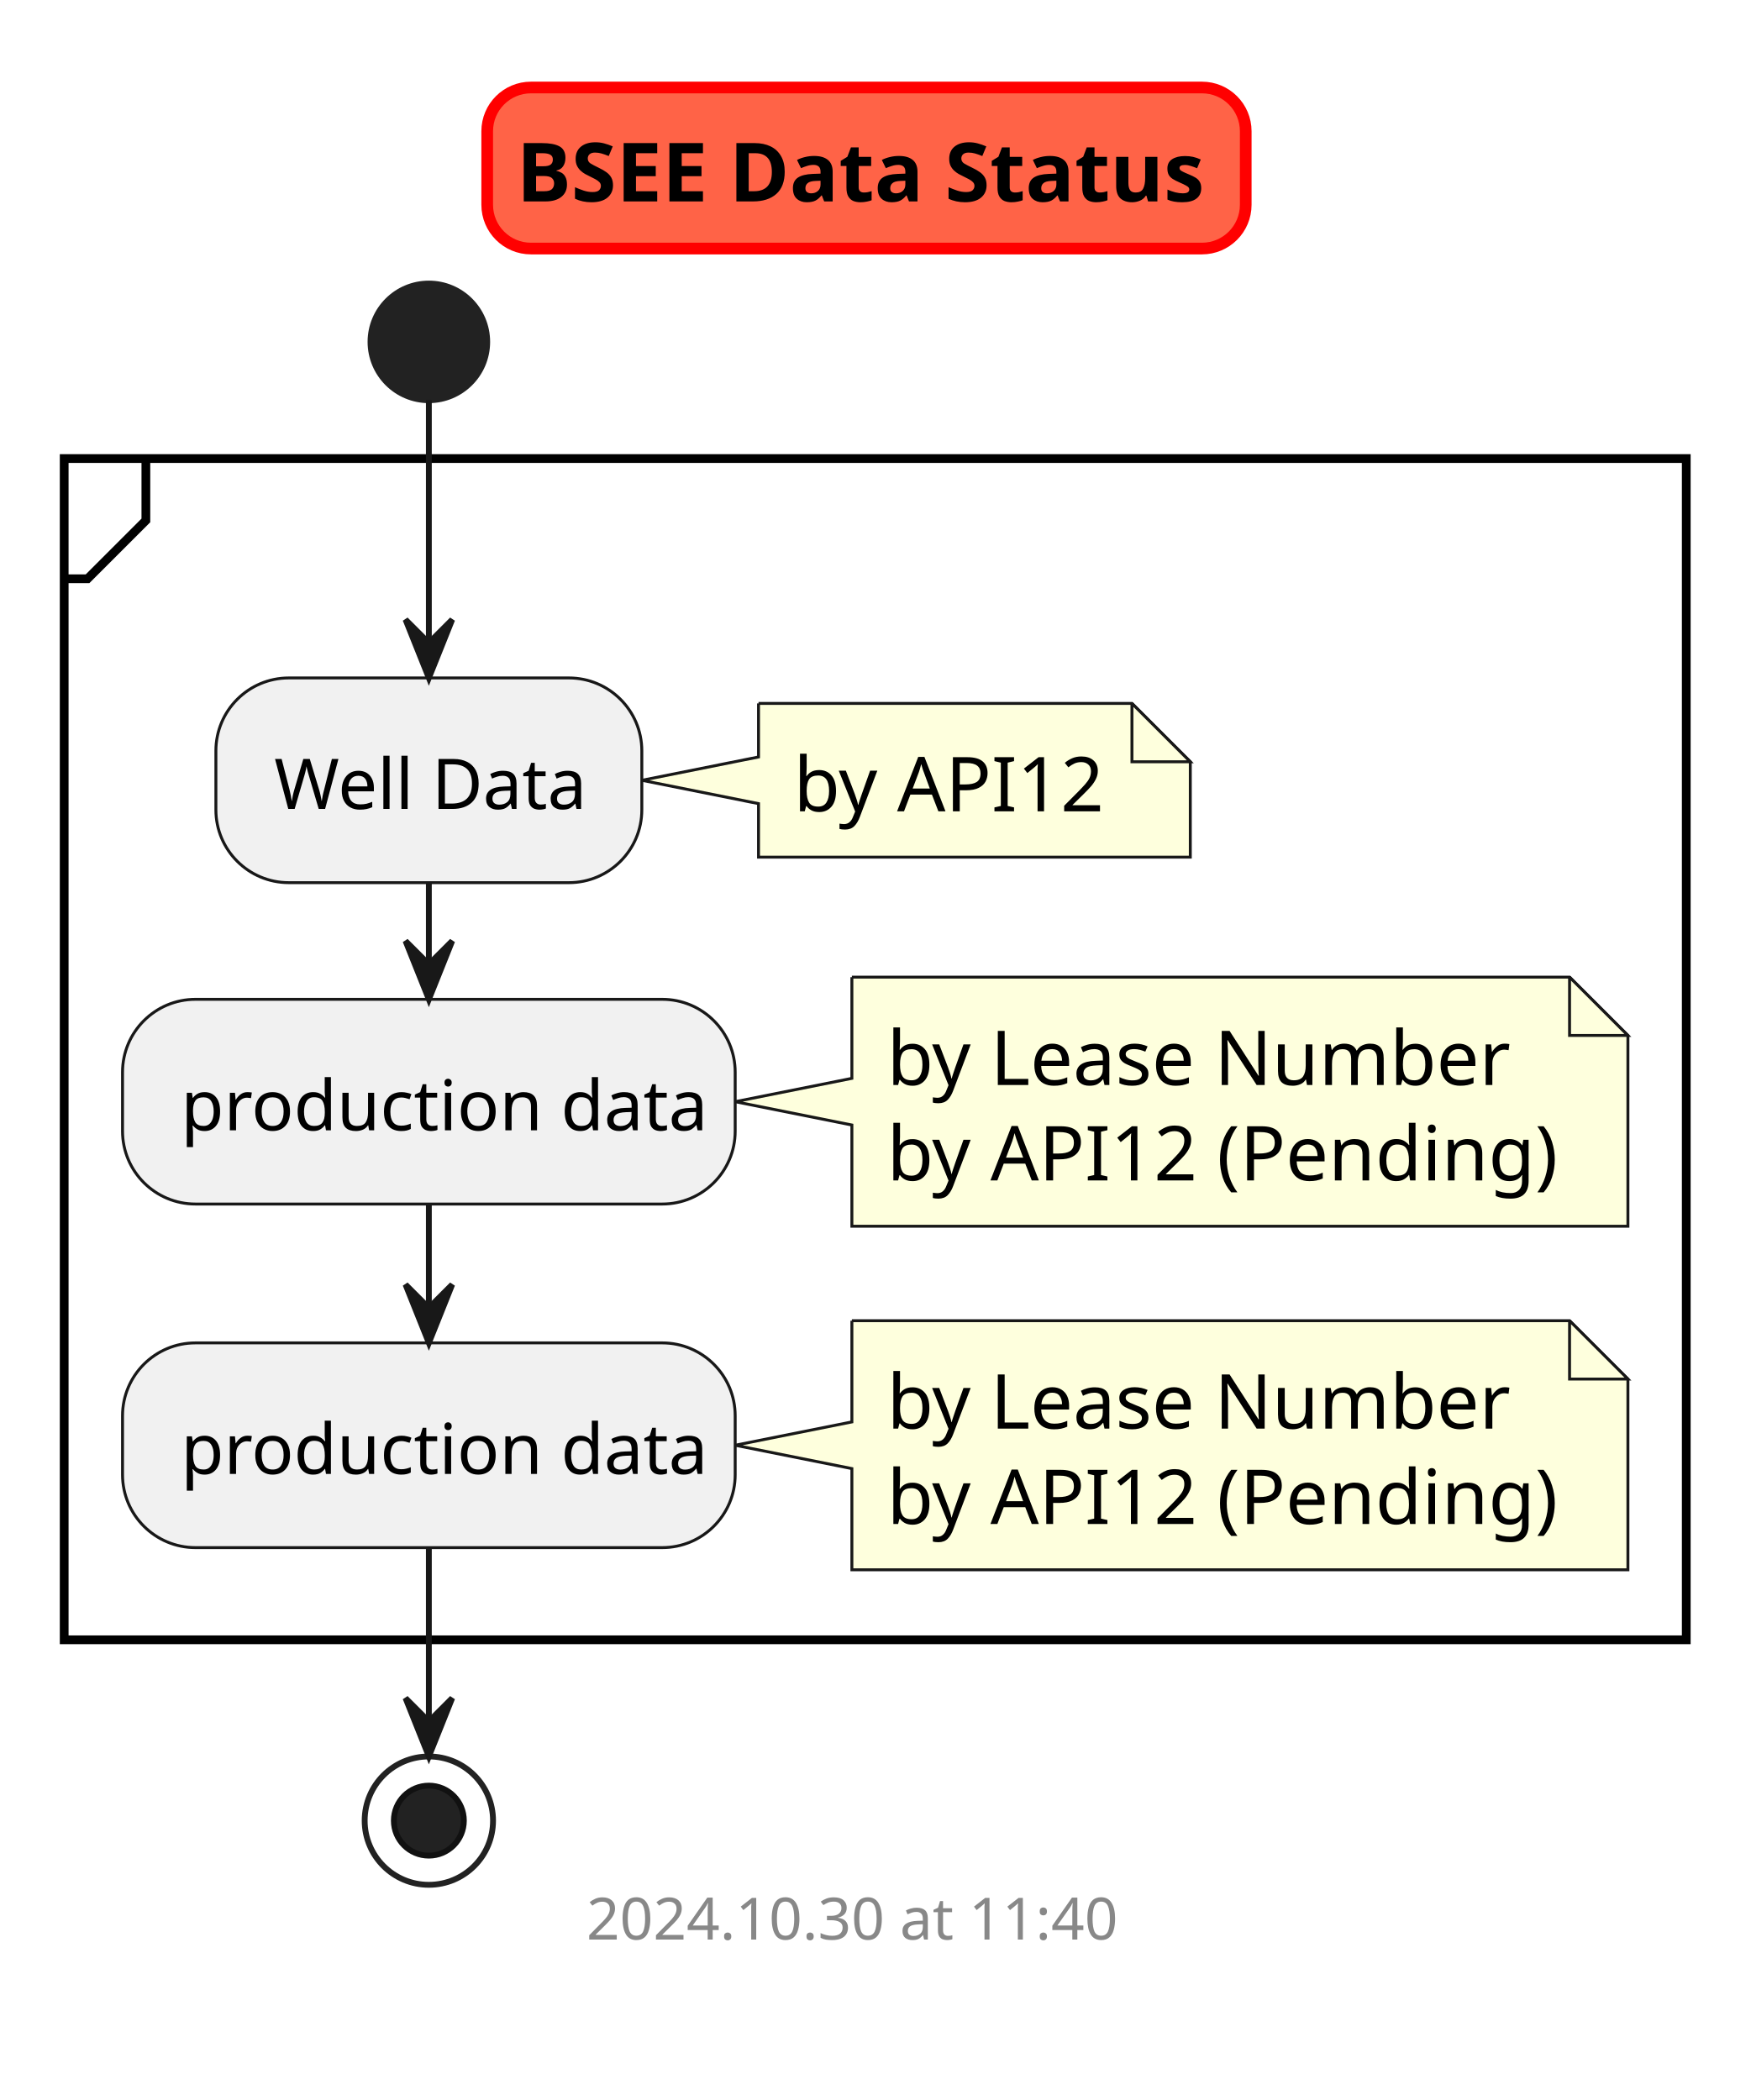
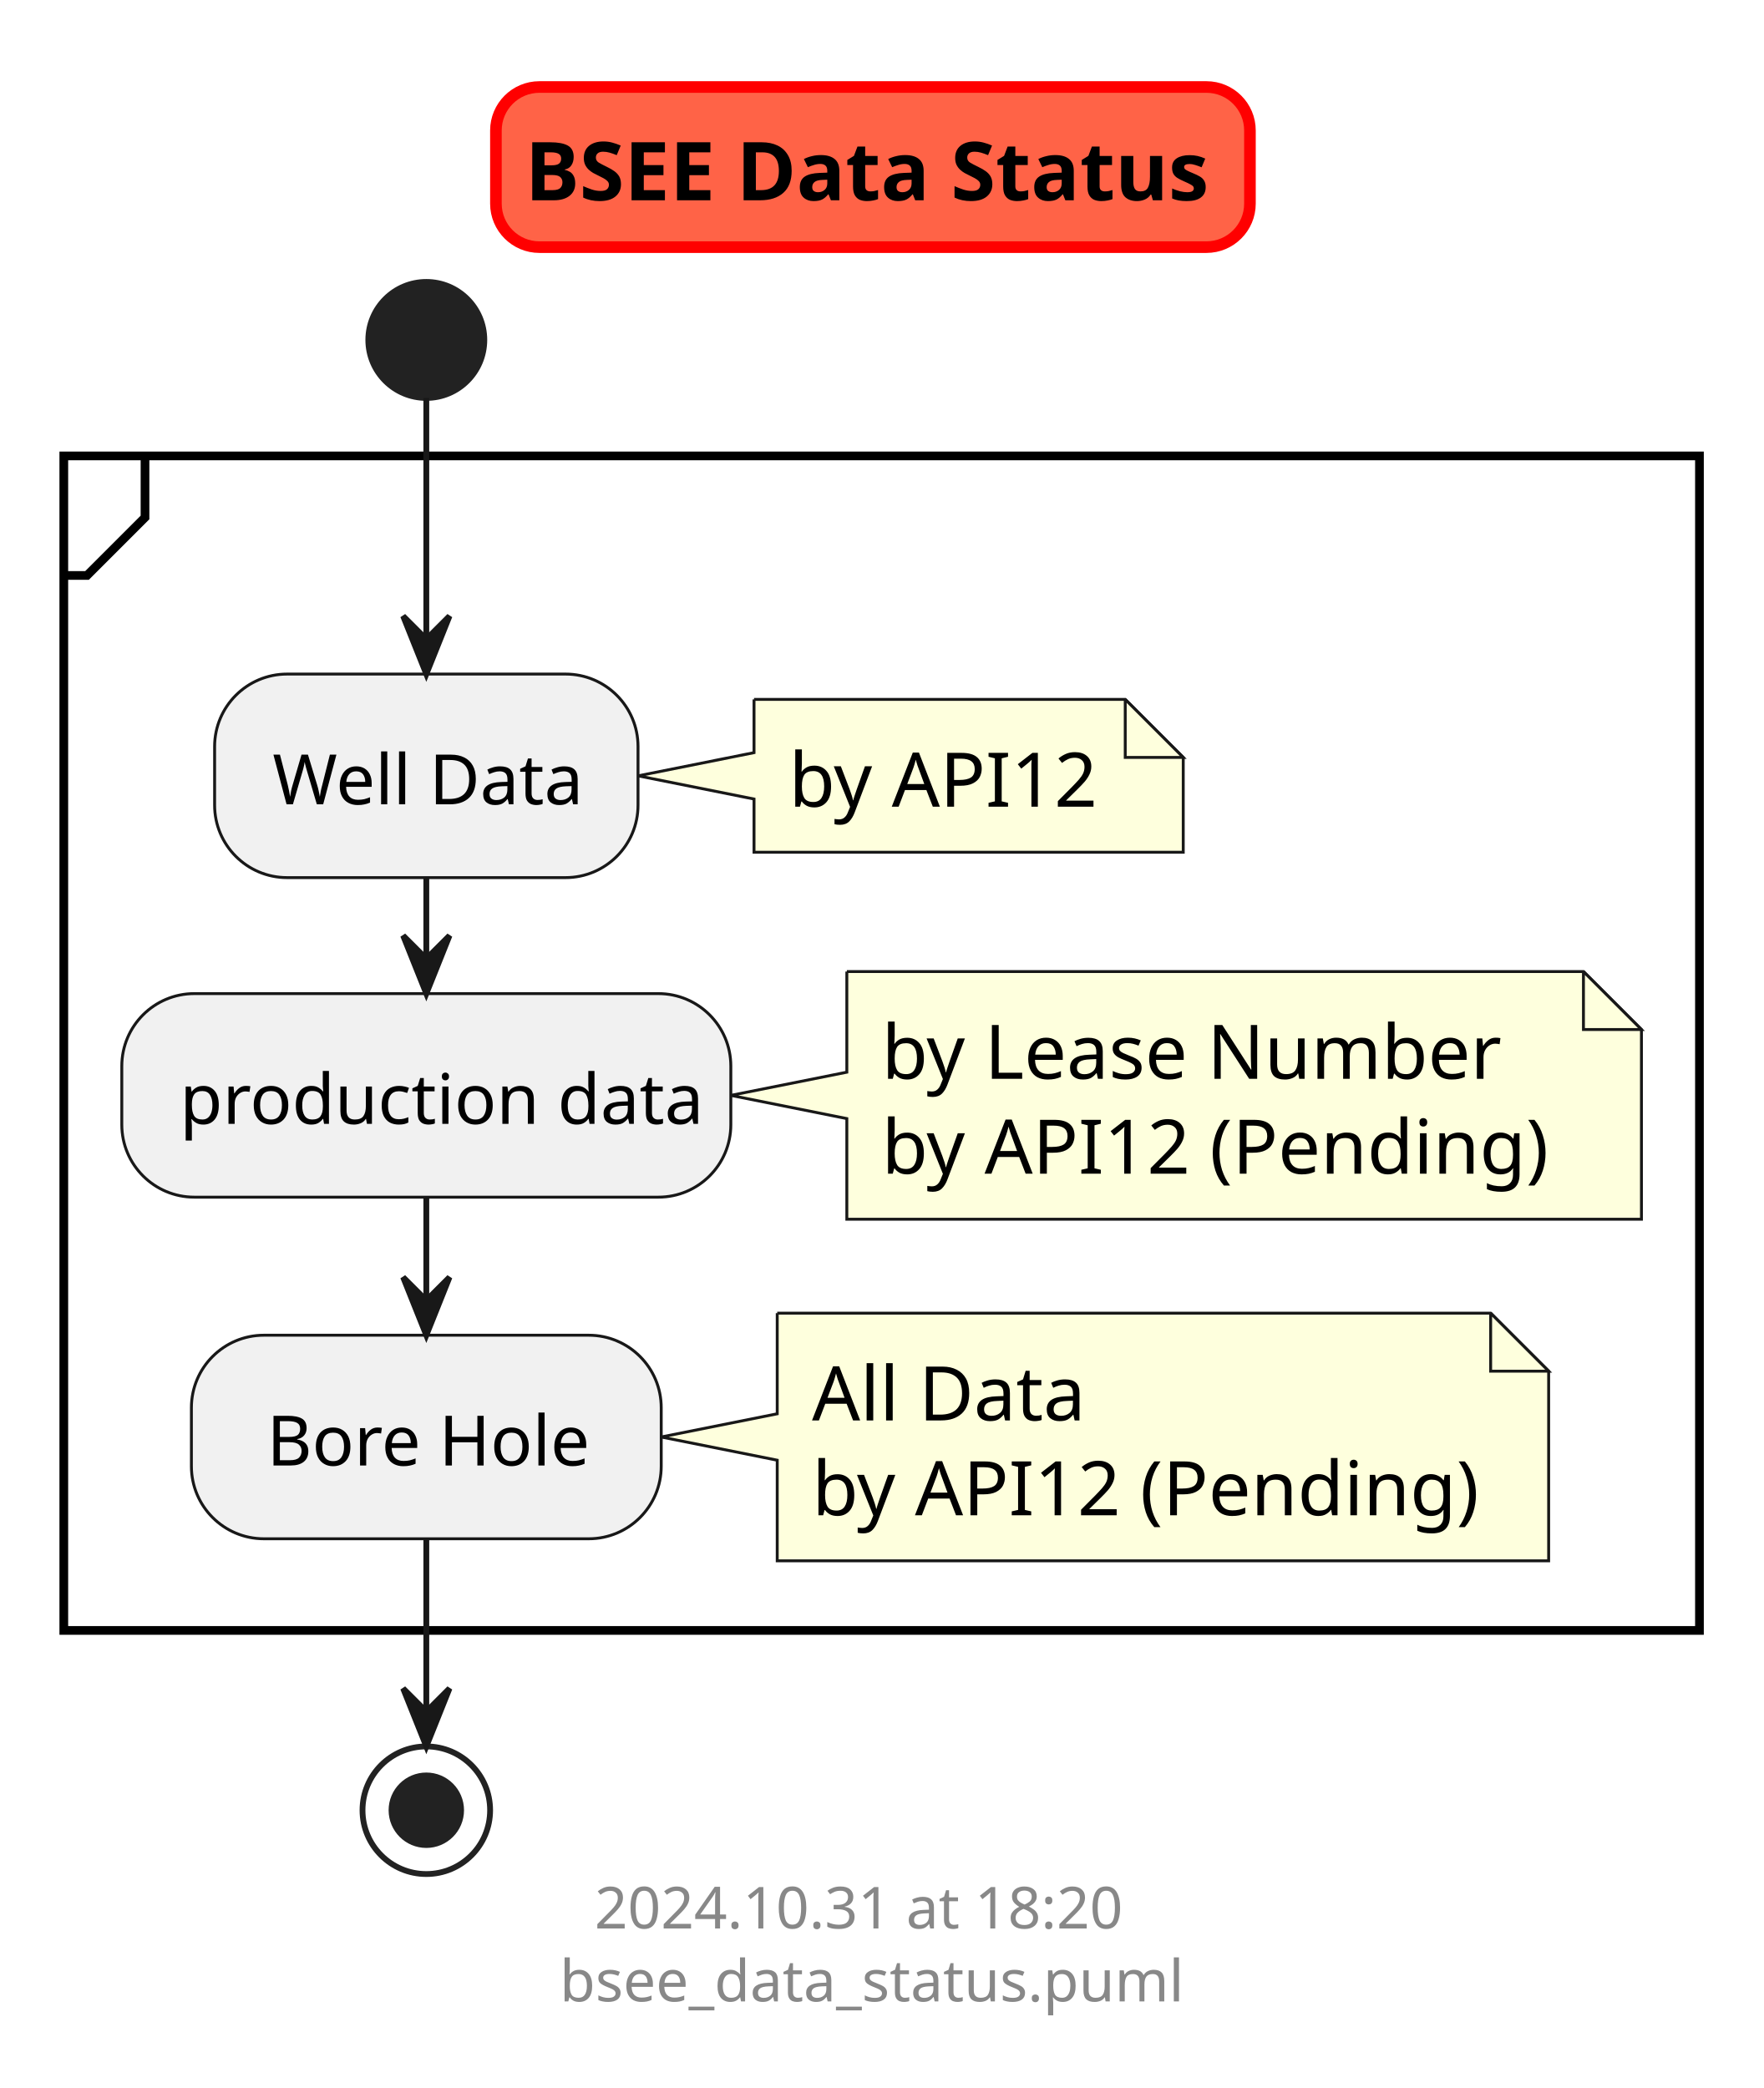
- <svg xmlns="http://www.w3.org/2000/svg" contentStyleType="text/css" height="360px" preserveAspectRatio="none" style="width:300px;height:360px;background:#FFFFFF;" version="1.1" viewBox="0 0 300 360" width="300px" zoomAndPan="magnify">
+ <svg xmlns="http://www.w3.org/2000/svg" contentStyleType="text/css" height="360px" preserveAspectRatio="none" style="width:304px;height:360px;background:#FFFFFF;" version="1.1" viewBox="0 0 304 360" width="304px" zoomAndPan="magnify">
  <defs />
  <g>
-     <rect fill="#FF6347" height="27.609" id="_title" rx="7.5" ry="7.5" style="stroke:#FF0000;stroke-width:2.0;" width="130" x="83.5" y="15" />
-     <text fill="#000000" font-family="sans-serif" font-size="14" font-weight="bold" lengthAdjust="spacing" textLength="120" x="88.5" y="34.533">BSEE Data Status</text>
+     <rect fill="#FF6347" height="27.609" id="_title" rx="7.5" ry="7.5" style="stroke:#FF0000;stroke-width:2.0;" width="130" x="85.5" y="15" />
+     <text fill="#000000" font-family="sans-serif" font-size="14" font-weight="bold" lengthAdjust="spacing" textLength="120" x="90.5" y="34.533">BSEE Data Status</text>
    <ellipse cx="73.5" cy="58.609" fill="#222222" rx="10" ry="10" style="stroke:#222222;stroke-width:1.0;" />
-     <rect fill="none" height="202.5" style="stroke:#000000;stroke-width:1.5;" width="278" x="11" y="78.609" />
+     <rect fill="none" height="202.5" style="stroke:#000000;stroke-width:1.5;" width="282" x="11" y="78.609" />
    <path d="M25,78.609 L25,89.219 L15,99.219 L11,99.219 " fill="none" style="stroke:#000000;stroke-width:1.5;" />
    <text fill="#000000" font-family="sans-serif" font-size="14" lengthAdjust="spacing" textLength="4" x="14" y="94.143"> </text>
    <path d="M130,120.59 L130,129.766 L110,133.766 L130,137.766 L130,146.941 A0,0 0 0 0 130,146.941 L204,146.941 A0,0 0 0 0 204,146.941 L204,130.59 L194,120.59 L130,120.59 A0,0 0 0 0 130,120.59 " fill="#FEFFDD" style="stroke:#181818;stroke-width:0.5;" />
    <path d="M194,120.59 L194,130.59 L204,130.59 L194,120.59 " fill="#FEFFDD" style="stroke:#181818;stroke-width:0.5;" />
    <text fill="#000000" font-family="sans-serif" font-size="13" lengthAdjust="spacing" textLength="53" x="136" y="139.085">by API12</text>
    <rect fill="#F1F1F1" height="35.094" rx="12.5" ry="12.5" style="stroke:#181818;stroke-width:0.5;" width="73" x="37" y="116.219" />
    <text fill="#000000" font-family="sans-serif" font-size="12" lengthAdjust="spacing" textLength="53" x="47" y="138.676">Well Data</text>
-     <path d="M146,167.508 L146,184.859 L126,188.859 L146,192.859 L146,210.211 A0,0 0 0 0 146,210.211 L279,210.211 A0,0 0 0 0 279,210.211 L279,177.508 L269,167.508 L146,167.508 A0,0 0 0 0 146,167.508 " fill="#FEFFDD" style="stroke:#181818;stroke-width:0.5;" />
-     <path d="M269,167.508 L269,177.508 L279,177.508 L269,167.508 " fill="#FEFFDD" style="stroke:#181818;stroke-width:0.5;" />
+     <path d="M146,167.508 L146,184.859 L126,188.859 L146,192.859 L146,210.211 A0,0 0 0 0 146,210.211 L283,210.211 A0,0 0 0 0 283,210.211 L283,177.508 L273,167.508 L146,167.508 A0,0 0 0 0 146,167.508 " fill="#FEFFDD" style="stroke:#181818;stroke-width:0.5;" />
+     <path d="M273,167.508 L273,177.508 L283,177.508 L273,167.508 " fill="#FEFFDD" style="stroke:#181818;stroke-width:0.5;" />
    <text fill="#000000" font-family="sans-serif" font-size="13" lengthAdjust="spacing" textLength="102" x="152" y="186.003">by Lease Number</text>
    <text fill="#000000" font-family="sans-serif" font-size="13" lengthAdjust="spacing" textLength="112" x="152" y="202.355">by API12 (Pending)</text>
    <rect fill="#F1F1F1" height="35.094" rx="12.5" ry="12.5" style="stroke:#181818;stroke-width:0.5;" width="105" x="21" y="171.312" />
    <text fill="#000000" font-family="sans-serif" font-size="12" lengthAdjust="spacing" textLength="85" x="31" y="193.769">production data</text>
-     <path d="M146,226.406 L146,243.758 L126,247.758 L146,251.758 L146,269.109 A0,0 0 0 0 146,269.109 L279,269.109 A0,0 0 0 0 279,269.109 L279,236.406 L269,226.406 L146,226.406 A0,0 0 0 0 146,226.406 " fill="#FEFFDD" style="stroke:#181818;stroke-width:0.5;" />
-     <path d="M269,226.406 L269,236.406 L279,236.406 L269,226.406 " fill="#FEFFDD" style="stroke:#181818;stroke-width:0.5;" />
-     <text fill="#000000" font-family="sans-serif" font-size="13" lengthAdjust="spacing" textLength="102" x="152" y="244.901">by Lease Number</text>
-     <text fill="#000000" font-family="sans-serif" font-size="13" lengthAdjust="spacing" textLength="112" x="152" y="261.253">by API12 (Pending)</text>
-     <rect fill="#F1F1F1" height="35.094" rx="12.5" ry="12.5" style="stroke:#181818;stroke-width:0.5;" width="105" x="21" y="230.211" />
-     <text fill="#000000" font-family="sans-serif" font-size="12" lengthAdjust="spacing" textLength="85" x="31" y="252.668">production data</text>
+     <path d="M134,226.406 L134,243.758 L114,247.758 L134,251.758 L134,269.109 A0,0 0 0 0 134,269.109 L267,269.109 A0,0 0 0 0 267,269.109 L267,236.406 L257,226.406 L134,226.406 A0,0 0 0 0 134,226.406 " fill="#FEFFDD" style="stroke:#181818;stroke-width:0.5;" />
+     <path d="M257,226.406 L257,236.406 L267,236.406 L257,226.406 " fill="#FEFFDD" style="stroke:#181818;stroke-width:0.5;" />
+     <text fill="#000000" font-family="sans-serif" font-size="13" lengthAdjust="spacing" textLength="46" x="140" y="244.901">All Data</text>
+     <text fill="#000000" font-family="sans-serif" font-size="13" lengthAdjust="spacing" textLength="112" x="140" y="261.253">by API12 (Pending)</text>
+     <rect fill="#F1F1F1" height="35.094" rx="12.5" ry="12.5" style="stroke:#181818;stroke-width:0.5;" width="81" x="33" y="230.211" />
+     <text fill="#000000" font-family="sans-serif" font-size="12" lengthAdjust="spacing" textLength="55" x="46" y="252.668">Bore Hole</text>
    <ellipse cx="73.5" cy="312.109" fill="none" rx="11" ry="11" style="stroke:#222222;stroke-width:1.0;" />
-     <ellipse cx="73.5" cy="312.109" fill="#222222" rx="6" ry="6" style="stroke:#111111;stroke-width:1.0;" />
+     <ellipse cx="73.5" cy="312.109" fill="#222222" rx="6" ry="6" style="stroke:#222222;stroke-width:1.0;" />
    <line style="stroke:#181818;stroke-width:1.0;" x1="73.5" x2="73.5" y1="151.312" y2="171.312" />
    <polygon fill="#181818" points="69.5,161.312,73.5,171.312,77.5,161.312,73.5,165.312" style="stroke:#181818;stroke-width:1.0;" />
    <line style="stroke:#181818;stroke-width:1.0;" x1="73.5" x2="73.5" y1="206.406" y2="230.211" />
    <polygon fill="#181818" points="69.5,220.211,73.5,230.211,77.5,220.211,73.5,224.211" style="stroke:#181818;stroke-width:1.0;" />
    <line style="stroke:#181818;stroke-width:1.0;" x1="73.5" x2="73.5" y1="68.609" y2="116.219" />
    <polygon fill="#181818" points="69.5,106.219,73.5,116.219,77.5,106.219,73.5,110.219" style="stroke:#181818;stroke-width:1.0;" />
    <line style="stroke:#181818;stroke-width:1.0;" x1="73.5" x2="73.5" y1="265.305" y2="301.109" />
    <polygon fill="#181818" points="69.5,291.109,73.5,301.109,77.5,291.109,73.5,295.109" style="stroke:#181818;stroke-width:1.0;" />
-     <text fill="#888888" font-family="sans-serif" font-size="10" lengthAdjust="spacing" textLength="96" x="100.5" y="332.49">2024.10.30 at 11:40</text>
-     <text fill="#888888" font-family="sans-serif" font-size="10" lengthAdjust="spacing" textLength="3" x="147" y="345.068"> </text>
+     <text fill="#888888" font-family="sans-serif" font-size="10" lengthAdjust="spacing" textLength="96" x="102.5" y="332.49">2024.10.31 at 18:20</text>
+     <text fill="#888888" font-family="sans-serif" font-size="10" lengthAdjust="spacing" textLength="108" x="96.5" y="345.068">bsee_data_status.puml</text>
  </g>
</svg>
